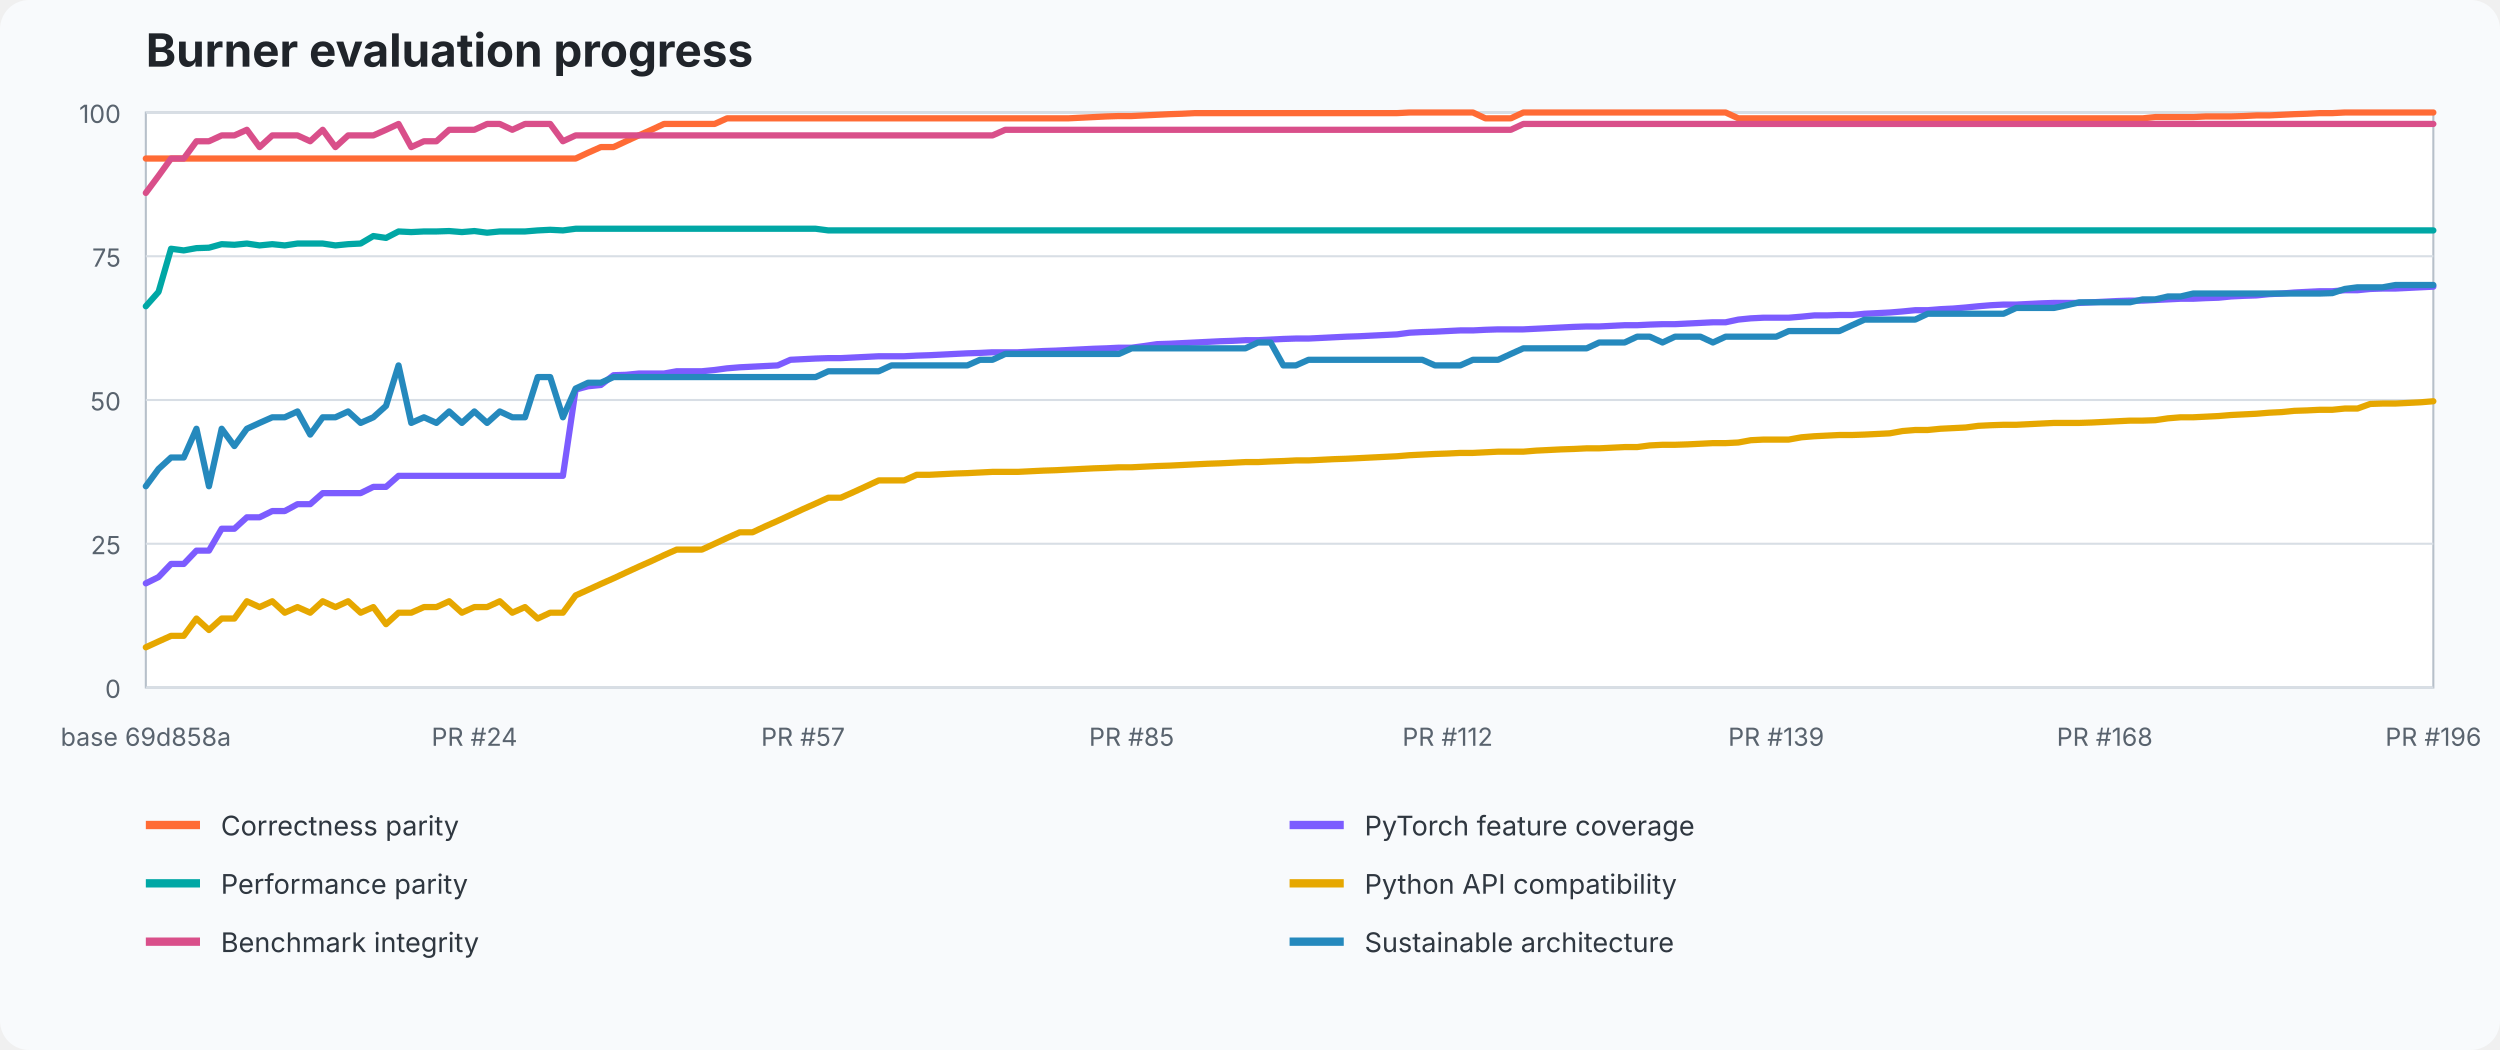
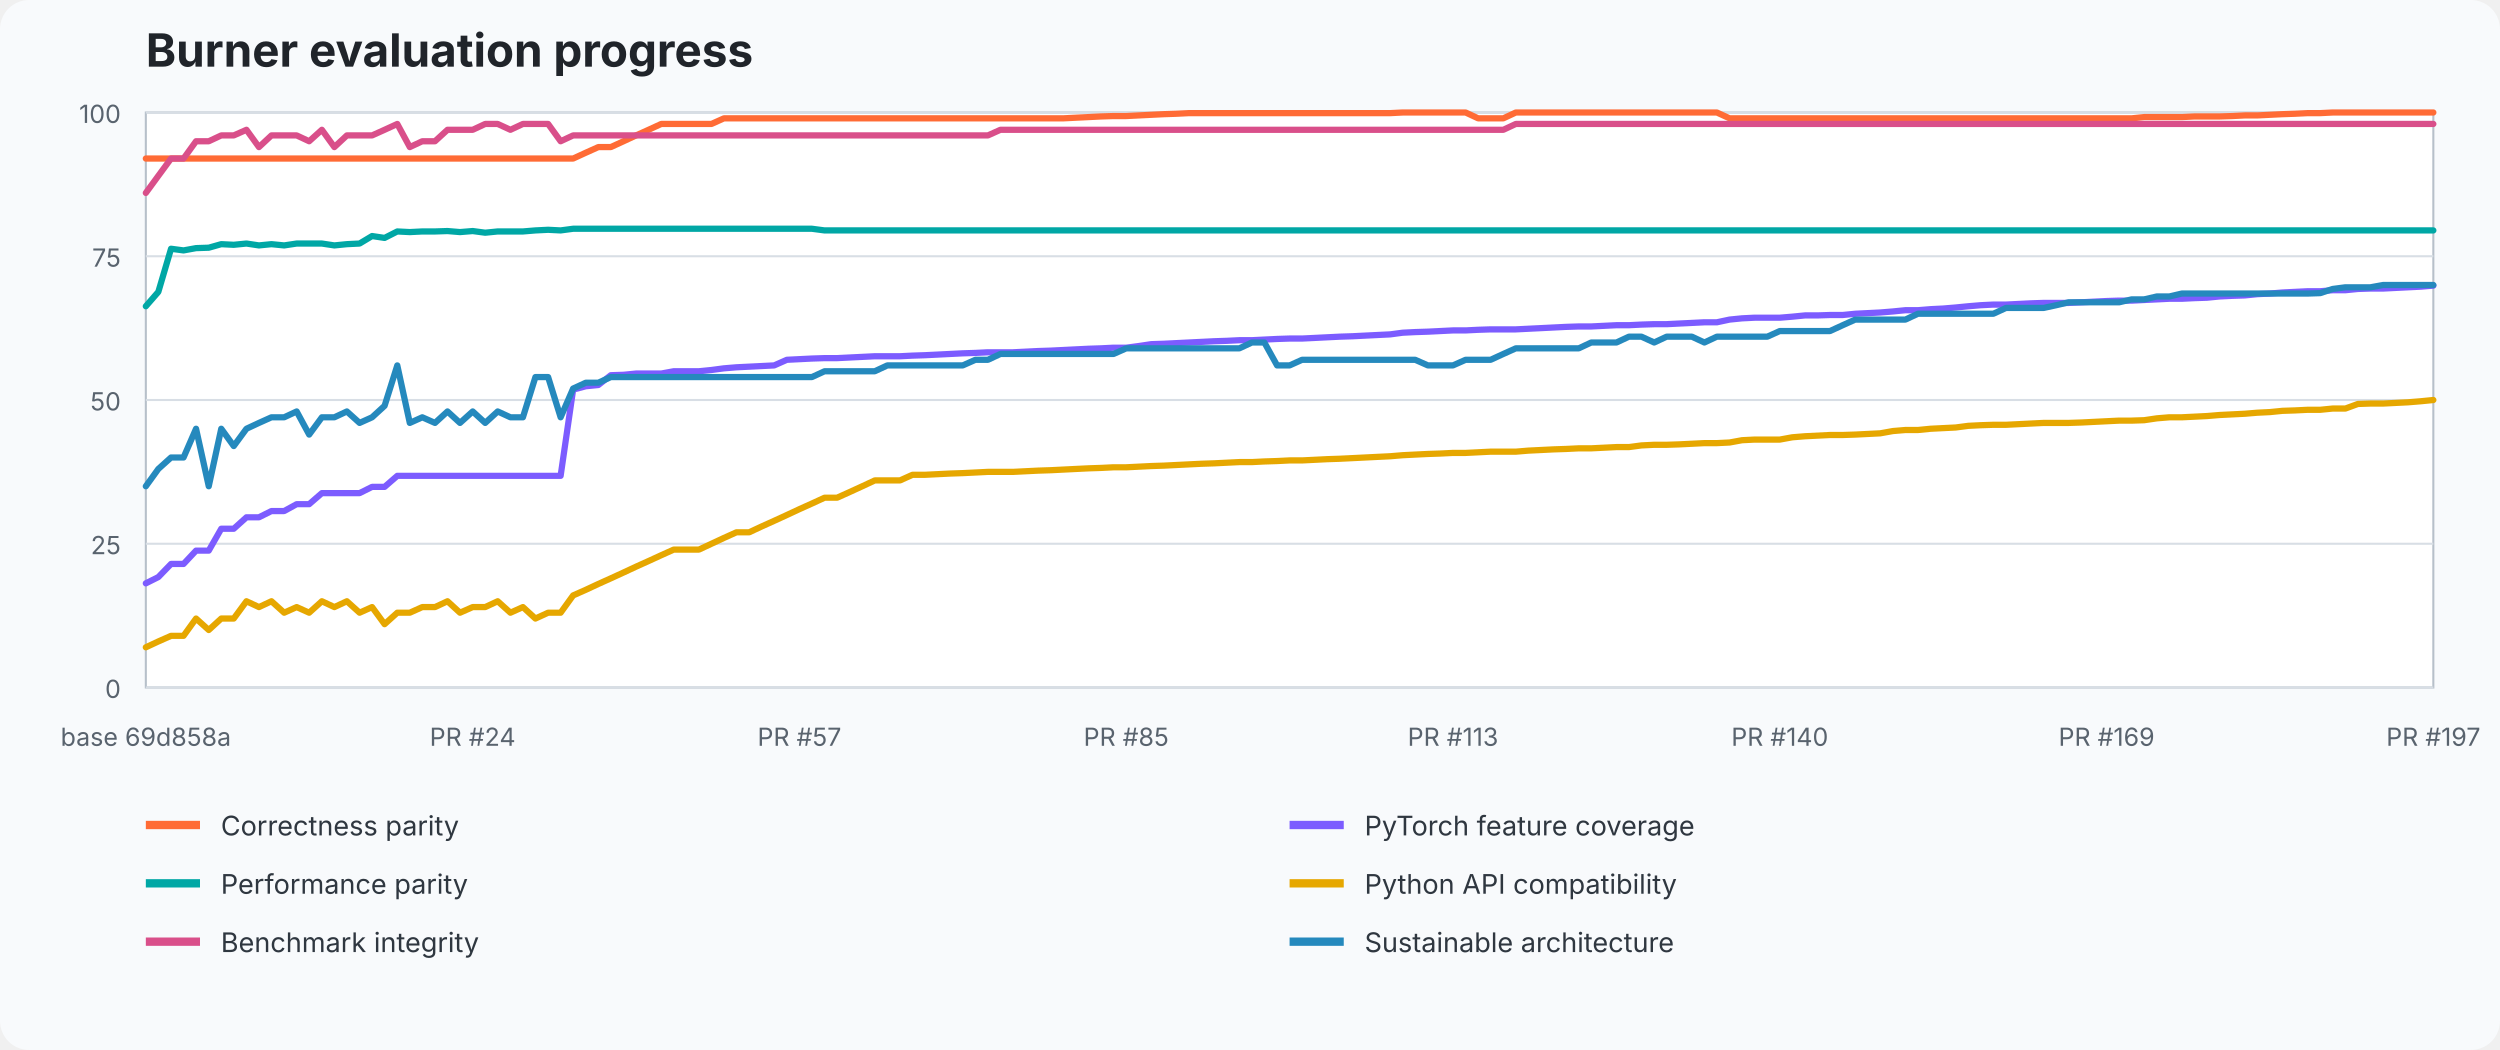
<svg xmlns="http://www.w3.org/2000/svg" width="1200" height="504" viewBox="0 0 1200 504" role="img" aria-labelledby="title desc">
  <style>text{font-family:ui-sans-serif,system-ui,-apple-system,BlinkMacSystemFont,"Segoe UI",sans-serif}.title{font-size:22px;font-weight:700;fill:#20242a}.axis{font-size:12px;fill:#59636e}.legend{font-size:13px;fill:#2f3740}.grid{stroke:#d8dee5;stroke-width:1}.plot{fill:#fff;stroke:#b7c0ca}</style>
  <rect width="100%" height="100%" fill="#f8fafc" rx="14" />
  <text x="70" y="32" class="title">Burner evaluation progress</text>
  <rect x="70" y="54" width="1098" height="276" class="plot" />
  <line x1="70" y1="330" x2="1168" y2="330" class="grid" />
  <text x="58" y="335" text-anchor="end" class="axis">0</text>
  <line x1="70" y1="261" x2="1168" y2="261" class="grid" />
  <text x="58" y="266" text-anchor="end" class="axis">25</text>
  <line x1="70" y1="192" x2="1168" y2="192" class="grid" />
  <text x="58" y="197" text-anchor="end" class="axis">50</text>
  <line x1="70" y1="123" x2="1168" y2="123" class="grid" />
  <text x="58" y="128" text-anchor="end" class="axis">75</text>
  <line x1="70" y1="54" x2="1168" y2="54" class="grid" />
  <text x="58" y="59" text-anchor="end" class="axis">100</text>
-   <polyline points="70.0,76.1 76.1,76.1 82.1,76.1 88.2,76.1 94.3,76.1 100.3,76.1 106.4,76.1 112.5,76.1 118.5,76.1 124.6,76.1 130.7,76.1 136.7,76.1 142.8,76.1 148.9,76.1 154.9,76.1 161.0,76.1 167.1,76.1 173.1,76.1 179.2,76.1 185.3,76.1 191.3,76.1 197.4,76.1 203.5,76.1 209.5,76.1 215.6,76.1 221.7,76.1 227.7,76.1 233.8,76.1 239.9,76.1 245.9,76.1 252.0,76.1 258.1,76.1 264.1,76.1 270.2,76.1 276.3,76.1 282.3,73.3 288.4,70.6 294.5,70.6 300.5,67.8 306.6,65.0 312.7,62.3 318.7,59.5 324.8,59.5 330.9,59.5 336.9,59.5 343.0,59.5 349.0,56.8 355.1,56.8 361.2,56.8 367.2,56.8 373.3,56.8 379.4,56.8 385.4,56.8 391.5,56.8 397.6,56.8 403.6,56.8 409.7,56.8 415.8,56.8 421.8,56.8 427.9,56.8 434.0,56.8 440.0,56.8 446.1,56.8 452.2,56.8 458.2,56.8 464.3,56.8 470.4,56.8 476.4,56.8 482.5,56.8 488.6,56.8 494.6,56.8 500.7,56.8 506.8,56.8 512.8,56.8 518.9,56.5 525.0,56.2 531.0,55.9 537.1,55.7 543.2,55.7 549.2,55.4 555.3,55.1 561.4,54.8 567.4,54.6 573.5,54.3 579.6,54.3 585.6,54.3 591.7,54.3 597.8,54.3 603.8,54.3 609.9,54.3 616.0,54.3 622.0,54.3 628.1,54.3 634.2,54.3 640.2,54.3 646.3,54.3 652.4,54.3 658.4,54.3 664.5,54.3 670.6,54.3 676.6,54.0 682.7,54.0 688.8,54.0 694.8,54.0 700.9,54.0 707.0,54.0 713.0,56.8 719.1,56.8 725.2,56.8 731.2,54.0 737.3,54.0 743.4,54.0 749.4,54.0 755.5,54.0 761.6,54.0 767.6,54.0 773.7,54.0 779.8,54.0 785.8,54.0 791.9,54.0 798.0,54.0 804.0,54.0 810.1,54.0 816.2,54.0 822.2,54.0 828.3,54.0 834.4,56.8 840.4,56.8 846.5,56.8 852.6,56.8 858.6,56.8 864.7,56.8 870.8,56.8 876.8,56.8 882.9,56.8 889.0,56.8 895.0,56.8 901.1,56.8 907.1,56.8 913.2,56.8 919.3,56.8 925.3,56.8 931.4,56.8 937.5,56.8 943.5,56.8 949.6,56.8 955.7,56.8 961.7,56.8 967.8,56.8 973.9,56.8 979.9,56.8 986.0,56.8 992.1,56.8 998.1,56.8 1004.2,56.8 1010.3,56.8 1016.3,56.8 1022.4,56.8 1028.5,56.8 1034.5,56.2 1040.6,56.2 1046.7,56.2 1052.7,56.2 1058.8,55.9 1064.9,55.9 1070.9,55.9 1077.0,55.7 1083.1,55.4 1089.1,55.4 1095.2,55.1 1101.3,54.8 1107.3,54.6 1113.4,54.3 1119.5,54.3 1125.5,54.0 1131.6,54.0 1137.7,54.0 1143.7,54.0 1149.8,54.0 1155.9,54.0 1161.9,54.0 1168.0,54.0" fill="none" stroke="#ff6b35" stroke-width="3" stroke-linejoin="round" stroke-linecap="round" />
-   <polyline points="70.0,280.0 76.1,277.0 82.1,270.7 88.2,270.7 94.3,264.3 100.3,264.3 106.4,253.8 112.5,253.8 118.5,248.3 124.6,248.3 130.7,245.3 136.7,245.3 142.8,242.0 148.9,242.0 154.9,236.7 161.0,236.7 167.1,236.7 173.1,236.7 179.2,233.7 185.3,233.7 191.3,228.4 197.4,228.4 203.5,228.4 209.5,228.4 215.6,228.4 221.7,228.4 227.7,228.4 233.8,228.4 239.9,228.4 245.9,228.4 252.0,228.4 258.1,228.4 264.1,228.4 270.2,228.4 276.3,187.0 282.3,185.4 288.4,184.8 294.5,180.1 300.5,179.9 306.6,179.3 312.7,179.3 318.7,179.3 324.8,178.2 330.9,178.2 336.9,178.2 343.0,177.6 349.0,176.8 355.1,176.3 361.2,176.0 367.2,175.7 373.3,175.4 379.4,172.7 385.4,172.4 391.5,172.1 397.6,171.9 403.6,171.9 409.7,171.6 415.8,171.3 421.8,171.0 427.9,171.0 434.0,171.0 440.0,170.7 446.1,170.5 452.2,170.2 458.2,169.9 464.3,169.6 470.4,169.4 476.4,169.1 482.5,169.1 488.6,169.1 494.6,168.8 500.7,168.5 506.8,168.3 512.8,168.0 518.9,167.7 525.0,167.4 531.0,167.2 537.1,166.9 543.2,166.9 549.2,166.1 555.3,165.2 561.4,165.0 567.4,164.7 573.5,164.4 579.6,164.1 585.6,163.8 591.7,163.6 597.8,163.3 603.8,163.3 609.9,163.0 616.0,162.7 622.0,162.5 628.1,162.5 634.2,162.2 640.2,161.9 646.3,161.6 652.4,161.4 658.4,161.1 664.5,160.8 670.6,160.5 676.6,159.7 682.7,159.4 688.8,159.2 694.8,158.9 700.9,158.6 707.0,158.6 713.0,158.3 719.1,158.1 725.2,158.1 731.2,158.1 737.3,157.8 743.4,157.5 749.4,157.2 755.5,156.9 761.6,156.7 767.6,156.7 773.7,156.4 779.8,156.1 785.8,156.1 791.9,155.8 798.0,155.6 804.0,155.6 810.1,155.3 816.2,155.0 822.2,154.7 828.3,154.7 834.4,153.4 840.4,152.8 846.5,152.5 852.6,152.5 858.6,152.5 864.7,152.0 870.8,151.4 876.8,151.4 882.9,151.2 889.0,151.2 895.0,150.6 901.1,150.3 907.1,150.0 913.2,149.5 919.3,148.9 925.3,148.9 931.4,148.4 937.5,148.1 943.5,147.6 949.6,147.0 955.7,146.5 961.7,146.2 967.8,146.2 973.9,145.9 979.9,145.6 986.0,145.4 992.1,145.4 998.1,145.4 1004.2,145.1 1010.3,144.8 1016.3,144.5 1022.4,144.3 1028.5,144.3 1034.5,144.0 1040.6,143.7 1046.7,143.4 1052.7,143.4 1058.8,143.1 1064.9,142.9 1070.9,142.3 1077.0,142.0 1083.1,141.8 1089.1,141.2 1095.2,140.9 1101.3,140.4 1107.3,140.1 1113.4,139.8 1119.5,139.8 1125.5,139.3 1131.6,139.3 1137.7,138.7 1143.7,138.5 1149.8,138.5 1155.9,138.2 1161.9,137.9 1168.0,137.6" fill="none" stroke="#7c5cff" stroke-width="3" stroke-linejoin="round" stroke-linecap="round" />
-   <polyline points="70.0,147.0 76.1,140.1 82.1,119.4 88.2,120.2 94.3,119.1 100.3,118.9 106.4,117.2 112.5,117.5 118.5,116.9 124.6,117.8 130.7,117.2 136.7,117.8 142.8,116.9 148.9,116.9 154.9,116.9 161.0,117.8 167.1,117.2 173.1,116.9 179.2,113.3 185.3,114.2 191.3,111.1 197.4,111.4 203.5,111.1 209.5,111.1 215.6,110.9 221.7,111.4 227.7,110.9 233.8,111.7 239.9,111.1 245.9,111.1 252.0,111.1 258.1,110.6 264.1,110.3 270.2,110.6 276.3,109.8 282.3,109.8 288.4,109.8 294.5,109.8 300.5,109.8 306.6,109.8 312.7,109.8 318.7,109.8 324.8,109.8 330.9,109.8 336.9,109.8 343.0,109.8 349.0,109.8 355.1,109.8 361.2,109.8 367.2,109.8 373.3,109.8 379.4,109.8 385.4,109.8 391.5,109.8 397.6,110.6 403.6,110.6 409.7,110.6 415.8,110.6 421.8,110.6 427.9,110.6 434.0,110.6 440.0,110.6 446.1,110.6 452.2,110.6 458.2,110.6 464.3,110.6 470.4,110.6 476.4,110.6 482.5,110.6 488.6,110.6 494.6,110.6 500.7,110.6 506.8,110.6 512.8,110.6 518.9,110.6 525.0,110.6 531.0,110.6 537.1,110.6 543.2,110.6 549.2,110.6 555.3,110.6 561.4,110.6 567.4,110.6 573.5,110.6 579.6,110.6 585.6,110.6 591.7,110.6 597.8,110.6 603.8,110.6 609.9,110.6 616.0,110.6 622.0,110.6 628.1,110.6 634.2,110.6 640.2,110.6 646.3,110.6 652.4,110.6 658.4,110.6 664.5,110.6 670.6,110.6 676.6,110.6 682.7,110.6 688.8,110.6 694.8,110.6 700.9,110.6 707.0,110.6 713.0,110.6 719.1,110.6 725.2,110.6 731.2,110.6 737.3,110.6 743.4,110.6 749.4,110.6 755.5,110.6 761.6,110.6 767.6,110.6 773.7,110.6 779.8,110.6 785.8,110.6 791.9,110.6 798.0,110.6 804.0,110.6 810.1,110.6 816.2,110.6 822.2,110.6 828.3,110.6 834.4,110.6 840.4,110.6 846.5,110.6 852.6,110.6 858.6,110.6 864.7,110.6 870.8,110.6 876.8,110.6 882.9,110.6 889.0,110.6 895.0,110.6 901.1,110.6 907.1,110.6 913.2,110.6 919.3,110.6 925.3,110.6 931.4,110.6 937.5,110.6 943.5,110.6 949.6,110.6 955.7,110.6 961.7,110.6 967.8,110.6 973.9,110.6 979.9,110.6 986.0,110.6 992.1,110.6 998.1,110.6 1004.2,110.6 1010.3,110.6 1016.3,110.6 1022.4,110.6 1028.5,110.6 1034.5,110.6 1040.6,110.6 1046.7,110.6 1052.7,110.6 1058.8,110.6 1064.9,110.6 1070.9,110.6 1077.0,110.6 1083.1,110.6 1089.1,110.6 1095.2,110.6 1101.3,110.6 1107.3,110.6 1113.4,110.6 1119.5,110.6 1125.5,110.6 1131.6,110.6 1137.7,110.6 1143.7,110.6 1149.8,110.6 1155.9,110.6 1161.9,110.6 1168.0,110.6" fill="none" stroke="#00a7a5" stroke-width="3" stroke-linejoin="round" stroke-linecap="round" />
-   <polyline points="70.0,310.7 76.1,307.9 82.1,305.2 88.2,305.2 94.3,296.9 100.3,302.4 106.4,296.9 112.5,296.9 118.5,288.6 124.6,291.4 130.7,288.6 136.7,294.1 142.8,291.4 148.9,294.1 154.9,288.6 161.0,291.4 167.1,288.6 173.1,294.1 179.2,291.4 185.3,299.6 191.3,294.1 197.4,294.1 203.5,291.4 209.5,291.4 215.6,288.6 221.7,294.1 227.7,291.4 233.8,291.4 239.9,288.6 245.9,294.1 252.0,291.4 258.1,296.9 264.1,294.1 270.2,294.1 276.3,285.8 282.3,283.1 288.4,280.3 294.5,277.6 300.5,274.8 306.6,272.0 312.7,269.3 318.7,266.5 324.8,263.8 330.9,263.8 336.9,263.8 343.0,261.0 349.0,258.2 355.1,255.5 361.2,255.5 367.2,252.7 373.3,250.0 379.4,247.2 385.4,244.4 391.5,241.7 397.6,238.9 403.6,238.9 409.7,236.2 415.8,233.4 421.8,230.6 427.9,230.6 434.0,230.6 440.0,227.9 446.1,227.9 452.2,227.6 458.2,227.3 464.3,227.1 470.4,226.8 476.4,226.5 482.5,226.5 488.6,226.5 494.6,226.2 500.7,225.9 506.8,225.7 512.8,225.4 518.9,225.1 525.0,224.8 531.0,224.6 537.1,224.3 543.2,224.3 549.2,224.0 555.3,223.7 561.4,223.5 567.4,223.2 573.5,222.9 579.6,222.6 585.6,222.4 591.7,222.1 597.8,221.8 603.8,221.8 609.9,221.5 616.0,221.3 622.0,221.0 628.1,221.0 634.2,220.7 640.2,220.4 646.3,220.2 652.4,219.9 658.4,219.6 664.5,219.3 670.6,219.0 676.6,218.5 682.7,218.2 688.8,217.9 694.8,217.7 700.9,217.4 707.0,217.4 713.0,217.1 719.1,216.8 725.2,216.8 731.2,216.8 737.3,216.3 743.4,216.0 749.4,215.7 755.5,215.5 761.6,215.2 767.6,215.2 773.7,214.9 779.8,214.6 785.8,214.6 791.9,213.8 798.0,213.5 804.0,213.5 810.1,213.3 816.2,213.0 822.2,212.7 828.3,212.7 834.4,212.4 840.4,211.3 846.5,211.0 852.6,211.0 858.6,211.0 864.7,209.9 870.8,209.4 876.8,209.1 882.9,208.8 889.0,208.8 895.0,208.6 901.1,208.3 907.1,208.0 913.2,206.9 919.3,206.4 925.3,206.4 931.4,205.8 937.5,205.5 943.5,205.2 949.6,204.4 955.7,204.1 961.7,203.9 967.8,203.9 973.9,203.6 979.9,203.3 986.0,203.0 992.1,203.0 998.1,203.0 1004.2,202.8 1010.3,202.5 1016.3,202.2 1022.4,201.9 1028.5,201.9 1034.5,201.7 1040.6,200.8 1046.7,200.3 1052.7,200.3 1058.8,200.0 1064.9,199.7 1070.9,199.2 1077.0,198.9 1083.1,198.6 1089.1,198.1 1095.2,197.8 1101.3,197.2 1107.3,197.0 1113.4,196.7 1119.5,196.7 1125.5,196.1 1131.6,196.1 1137.7,193.9 1143.7,193.7 1149.8,193.7 1155.9,193.4 1161.9,193.1 1168.0,192.6" fill="none" stroke="#e6a700" stroke-width="3" stroke-linejoin="round" stroke-linecap="round" />
-   <polyline points="70.0,92.6 76.1,84.4 82.1,76.1 88.2,76.1 94.3,67.8 100.3,67.8 106.4,65.0 112.5,65.0 118.5,62.3 124.6,70.6 130.7,65.0 136.7,65.0 142.8,65.0 148.9,67.8 154.9,62.3 161.0,70.6 167.1,65.0 173.1,65.0 179.2,65.0 185.3,62.3 191.3,59.5 197.4,70.6 203.5,67.8 209.5,67.8 215.6,62.3 221.7,62.3 227.7,62.3 233.8,59.5 239.9,59.5 245.9,62.3 252.0,59.5 258.1,59.5 264.1,59.5 270.2,67.8 276.3,65.0 282.3,65.0 288.4,65.0 294.5,65.0 300.5,65.0 306.6,65.0 312.7,65.0 318.7,65.0 324.8,65.0 330.9,65.0 336.9,65.0 343.0,65.0 349.0,65.0 355.1,65.0 361.2,65.0 367.2,65.0 373.3,65.0 379.4,65.0 385.4,65.0 391.5,65.0 397.6,65.0 403.6,65.0 409.7,65.0 415.8,65.0 421.8,65.0 427.9,65.0 434.0,65.0 440.0,65.0 446.1,65.0 452.2,65.0 458.2,65.0 464.3,65.0 470.4,65.0 476.4,65.0 482.5,62.3 488.6,62.3 494.6,62.3 500.7,62.3 506.8,62.3 512.8,62.3 518.9,62.3 525.0,62.3 531.0,62.3 537.1,62.3 543.2,62.3 549.2,62.3 555.3,62.3 561.4,62.3 567.4,62.3 573.5,62.3 579.6,62.3 585.6,62.3 591.7,62.3 597.8,62.3 603.8,62.3 609.9,62.3 616.0,62.3 622.0,62.3 628.1,62.3 634.2,62.3 640.2,62.3 646.3,62.3 652.4,62.3 658.4,62.3 664.5,62.3 670.6,62.3 676.6,62.3 682.7,62.3 688.8,62.3 694.8,62.3 700.9,62.3 707.0,62.3 713.0,62.3 719.1,62.3 725.2,62.3 731.2,59.5 737.3,59.5 743.4,59.5 749.4,59.5 755.5,59.5 761.6,59.5 767.6,59.5 773.7,59.5 779.8,59.5 785.8,59.5 791.9,59.5 798.0,59.5 804.0,59.5 810.1,59.5 816.2,59.5 822.2,59.5 828.3,59.5 834.4,59.5 840.4,59.5 846.5,59.5 852.6,59.5 858.6,59.5 864.7,59.5 870.8,59.5 876.8,59.5 882.9,59.5 889.0,59.5 895.0,59.5 901.1,59.5 907.1,59.5 913.2,59.5 919.3,59.5 925.3,59.5 931.4,59.5 937.5,59.5 943.5,59.5 949.6,59.5 955.7,59.5 961.7,59.5 967.8,59.5 973.9,59.5 979.9,59.5 986.0,59.5 992.1,59.5 998.1,59.5 1004.2,59.5 1010.3,59.5 1016.3,59.5 1022.4,59.5 1028.5,59.5 1034.5,59.5 1040.6,59.5 1046.7,59.5 1052.7,59.5 1058.8,59.5 1064.9,59.5 1070.9,59.5 1077.0,59.5 1083.1,59.5 1089.1,59.5 1095.2,59.5 1101.3,59.5 1107.3,59.5 1113.4,59.5 1119.5,59.5 1125.5,59.5 1131.6,59.5 1137.7,59.5 1143.7,59.5 1149.8,59.5 1155.9,59.5 1161.9,59.5 1168.0,59.5" fill="none" stroke="#d94f8a" stroke-width="3" stroke-linejoin="round" stroke-linecap="round" />
-   <polyline points="70.0,233.4 76.1,225.1 82.1,219.6 88.2,219.6 94.3,205.8 100.3,233.4 106.4,205.8 112.5,214.1 118.5,205.8 124.6,203.0 130.7,200.3 136.7,200.3 142.8,197.5 148.9,208.6 154.9,200.3 161.0,200.3 167.1,197.5 173.1,203.0 179.2,200.3 185.3,194.8 191.3,175.4 197.4,203.0 203.5,200.3 209.5,203.0 215.6,197.5 221.7,203.0 227.7,197.5 233.8,203.0 239.9,197.5 245.9,200.3 252.0,200.3 258.1,181.0 264.1,181.0 270.2,200.3 276.3,186.5 282.3,183.7 288.4,183.7 294.5,181.0 300.5,181.0 306.6,181.0 312.7,181.0 318.7,181.0 324.8,181.0 330.9,181.0 336.9,181.0 343.0,181.0 349.0,181.0 355.1,181.0 361.2,181.0 367.2,181.0 373.3,181.0 379.4,181.0 385.4,181.0 391.5,181.0 397.6,178.2 403.6,178.2 409.7,178.2 415.8,178.2 421.8,178.2 427.9,175.4 434.0,175.4 440.0,175.4 446.1,175.4 452.2,175.4 458.2,175.4 464.3,175.4 470.4,172.7 476.4,172.7 482.5,169.9 488.6,169.9 494.6,169.9 500.7,169.9 506.8,169.9 512.8,169.9 518.9,169.9 525.0,169.9 531.0,169.9 537.1,169.9 543.2,167.2 549.2,167.2 555.3,167.2 561.4,167.2 567.4,167.2 573.5,167.2 579.6,167.2 585.6,167.2 591.7,167.2 597.8,167.2 603.8,164.4 609.9,164.4 616.0,175.4 622.0,175.4 628.1,172.7 634.2,172.7 640.2,172.7 646.3,172.7 652.4,172.7 658.4,172.7 664.5,172.7 670.6,172.7 676.6,172.7 682.7,172.7 688.8,175.4 694.8,175.4 700.9,175.4 707.0,172.7 713.0,172.7 719.1,172.7 725.2,169.9 731.2,167.2 737.3,167.2 743.4,167.2 749.4,167.2 755.5,167.2 761.6,167.2 767.6,164.4 773.7,164.4 779.8,164.4 785.8,161.6 791.9,161.6 798.0,164.4 804.0,161.6 810.1,161.6 816.2,161.6 822.2,164.4 828.3,161.6 834.4,161.6 840.4,161.6 846.5,161.6 852.6,161.6 858.6,158.9 864.7,158.9 870.8,158.9 876.8,158.9 882.9,158.9 889.0,156.1 895.0,153.4 901.1,153.4 907.1,153.4 913.2,153.4 919.3,153.4 925.3,150.6 931.4,150.6 937.5,150.6 943.5,150.6 949.6,150.6 955.7,150.6 961.7,150.6 967.8,147.8 973.9,147.8 979.9,147.8 986.0,147.8 992.1,146.5 998.1,145.1 1004.2,145.1 1010.3,145.1 1016.3,145.1 1022.4,145.1 1028.5,143.7 1034.5,143.7 1040.6,142.3 1046.7,142.3 1052.7,140.9 1058.8,140.9 1064.9,140.9 1070.9,140.9 1077.0,140.9 1083.1,140.9 1089.1,140.9 1095.2,140.9 1101.3,140.9 1107.3,140.9 1113.4,140.9 1119.5,140.7 1125.5,138.7 1131.6,137.9 1137.7,137.9 1143.7,137.9 1149.8,136.8 1155.9,136.8 1161.9,136.8 1168.0,136.8" fill="none" stroke="#2589bd" stroke-width="3" stroke-linejoin="round" stroke-linecap="round" />
+   <polyline points="70.0,76.1 76.0,76.1 82.1,76.1 88.1,76.1 94.1,76.1 100.2,76.1 106.2,76.1 112.2,76.1 118.3,76.1 124.3,76.1 130.3,76.1 136.4,76.1 142.4,76.1 148.4,76.1 154.5,76.1 160.5,76.1 166.5,76.1 172.6,76.1 178.6,76.1 184.6,76.1 190.7,76.1 196.7,76.1 202.7,76.1 208.8,76.1 214.8,76.1 220.8,76.1 226.9,76.1 232.9,76.1 238.9,76.1 245.0,76.1 251.0,76.1 257.0,76.1 263.1,76.1 269.1,76.1 275.1,76.1 281.2,73.3 287.2,70.6 293.2,70.6 299.3,67.8 305.3,65.0 311.3,62.3 317.4,59.5 323.4,59.5 329.4,59.5 335.5,59.5 341.5,59.5 347.5,56.8 353.5,56.8 359.6,56.8 365.6,56.8 371.6,56.8 377.7,56.8 383.7,56.8 389.7,56.8 395.8,56.8 401.8,56.8 407.8,56.8 413.9,56.8 419.9,56.8 425.9,56.8 432.0,56.8 438.0,56.8 444.0,56.8 450.1,56.8 456.1,56.8 462.1,56.8 468.2,56.8 474.2,56.8 480.2,56.8 486.3,56.8 492.3,56.8 498.3,56.8 504.4,56.8 510.4,56.8 516.4,56.5 522.5,56.2 528.5,55.9 534.5,55.7 540.6,55.7 546.6,55.4 552.6,55.1 558.7,54.8 564.7,54.6 570.7,54.3 576.8,54.3 582.8,54.3 588.8,54.3 594.9,54.3 600.9,54.3 606.9,54.3 613.0,54.3 619.0,54.3 625.0,54.3 631.1,54.3 637.1,54.3 643.1,54.3 649.2,54.3 655.2,54.3 661.2,54.3 667.3,54.3 673.3,54.0 679.3,54.0 685.4,54.0 691.4,54.0 697.4,54.0 703.5,54.0 709.5,56.8 715.5,56.8 721.6,56.8 727.6,54.0 733.6,54.0 739.7,54.0 745.7,54.0 751.7,54.0 757.8,54.0 763.8,54.0 769.8,54.0 775.9,54.0 781.9,54.0 787.9,54.0 794.0,54.0 800.0,54.0 806.0,54.0 812.1,54.0 818.1,54.0 824.1,54.0 830.2,56.8 836.2,56.8 842.2,56.8 848.3,56.8 854.3,56.8 860.3,56.8 866.4,56.8 872.4,56.8 878.4,56.8 884.5,56.8 890.5,56.8 896.5,56.8 902.5,56.8 908.6,56.8 914.6,56.8 920.6,56.8 926.7,56.8 932.7,56.8 938.7,56.8 944.8,56.8 950.8,56.8 956.8,56.8 962.9,56.8 968.9,56.8 974.9,56.8 981.0,56.8 987.0,56.8 993.0,56.8 999.1,56.8 1005.1,56.8 1011.1,56.8 1017.2,56.8 1023.2,56.8 1029.2,56.2 1035.3,56.2 1041.3,56.2 1047.3,56.2 1053.4,55.9 1059.4,55.9 1065.4,55.9 1071.5,55.7 1077.5,55.4 1083.5,55.4 1089.6,55.1 1095.6,54.8 1101.6,54.6 1107.7,54.3 1113.7,54.3 1119.7,54.0 1125.8,54.0 1131.8,54.0 1137.8,54.0 1143.9,54.0 1149.9,54.0 1155.9,54.0 1162.0,54.0 1168.0,54.0" fill="none" stroke="#ff6b35" stroke-width="3" stroke-linejoin="round" stroke-linecap="round" />
+   <polyline points="70.0,280.0 76.0,277.0 82.1,270.7 88.1,270.7 94.1,264.3 100.2,264.3 106.2,253.8 112.2,253.8 118.3,248.3 124.3,248.3 130.3,245.3 136.4,245.3 142.4,242.0 148.4,242.0 154.5,236.7 160.5,236.7 166.5,236.7 172.6,236.7 178.6,233.7 184.6,233.7 190.7,228.4 196.7,228.4 202.7,228.4 208.8,228.4 214.8,228.4 220.8,228.4 226.9,228.4 232.9,228.4 238.9,228.4 245.0,228.4 251.0,228.4 257.0,228.4 263.1,228.4 269.1,228.4 275.1,187.0 281.2,185.4 287.2,184.8 293.2,180.1 299.3,179.9 305.3,179.3 311.3,179.3 317.4,179.3 323.4,178.2 329.4,178.2 335.5,178.2 341.5,177.6 347.5,176.8 353.5,176.3 359.6,176.0 365.6,175.7 371.6,175.4 377.7,172.7 383.7,172.4 389.7,172.1 395.8,171.9 401.8,171.9 407.8,171.6 413.9,171.3 419.9,171.0 425.9,171.0 432.0,171.0 438.0,170.7 444.0,170.5 450.1,170.2 456.1,169.9 462.1,169.6 468.2,169.4 474.2,169.1 480.2,169.1 486.3,169.1 492.3,168.8 498.3,168.5 504.4,168.3 510.4,168.0 516.4,167.7 522.5,167.4 528.5,167.2 534.5,166.9 540.6,166.9 546.6,166.1 552.6,165.2 558.7,165.0 564.7,164.7 570.7,164.4 576.8,164.1 582.8,163.8 588.8,163.6 594.9,163.3 600.9,163.3 606.9,163.0 613.0,162.7 619.0,162.5 625.0,162.5 631.1,162.2 637.1,161.9 643.1,161.6 649.2,161.4 655.2,161.1 661.2,160.8 667.3,160.5 673.3,159.7 679.3,159.4 685.4,159.2 691.4,158.9 697.4,158.6 703.5,158.6 709.5,158.3 715.5,158.1 721.6,158.1 727.6,158.1 733.6,157.8 739.7,157.5 745.7,157.2 751.7,156.9 757.8,156.7 763.8,156.7 769.8,156.4 775.9,156.1 781.9,156.1 787.9,155.8 794.0,155.6 800.0,155.6 806.0,155.3 812.1,155.0 818.1,154.7 824.1,154.7 830.2,153.4 836.2,152.8 842.2,152.5 848.3,152.5 854.3,152.5 860.3,152.0 866.4,151.4 872.4,151.4 878.4,151.2 884.5,151.2 890.5,150.6 896.5,150.3 902.5,150.0 908.6,149.5 914.6,148.9 920.6,148.9 926.7,148.4 932.7,148.1 938.7,147.6 944.8,147.0 950.8,146.5 956.8,146.2 962.9,146.2 968.9,145.9 974.9,145.6 981.0,145.4 987.0,145.4 993.0,145.4 999.1,145.1 1005.1,144.8 1011.1,144.5 1017.2,144.3 1023.2,144.3 1029.2,144.0 1035.3,143.7 1041.3,143.4 1047.3,143.4 1053.4,143.1 1059.4,142.9 1065.4,142.3 1071.5,142.0 1077.5,141.8 1083.5,141.2 1089.6,140.9 1095.6,140.4 1101.6,140.1 1107.7,139.8 1113.7,139.8 1119.7,139.3 1125.8,139.3 1131.8,138.7 1137.8,138.5 1143.9,138.5 1149.9,138.2 1155.9,137.9 1162.0,137.6 1168.0,137.1" fill="none" stroke="#7c5cff" stroke-width="3" stroke-linejoin="round" stroke-linecap="round" />
+   <polyline points="70.0,147.0 76.0,140.1 82.1,119.4 88.1,120.2 94.1,119.1 100.2,118.9 106.2,117.2 112.2,117.5 118.3,116.9 124.3,117.8 130.3,117.2 136.4,117.8 142.4,116.9 148.4,116.9 154.5,116.9 160.5,117.8 166.5,117.2 172.6,116.9 178.6,113.3 184.6,114.2 190.7,111.1 196.7,111.4 202.7,111.1 208.8,111.1 214.8,110.9 220.8,111.4 226.9,110.9 232.9,111.7 238.9,111.1 245.0,111.1 251.0,111.1 257.0,110.6 263.1,110.3 269.1,110.6 275.1,109.8 281.2,109.8 287.2,109.8 293.2,109.8 299.3,109.8 305.3,109.8 311.3,109.8 317.4,109.8 323.4,109.8 329.4,109.8 335.5,109.8 341.5,109.8 347.5,109.8 353.5,109.8 359.6,109.8 365.6,109.8 371.6,109.8 377.7,109.8 383.7,109.8 389.7,109.8 395.8,110.6 401.8,110.6 407.8,110.6 413.9,110.6 419.9,110.6 425.9,110.6 432.0,110.6 438.0,110.6 444.0,110.6 450.1,110.6 456.1,110.6 462.1,110.6 468.2,110.6 474.2,110.6 480.2,110.6 486.3,110.6 492.3,110.6 498.3,110.6 504.4,110.6 510.4,110.6 516.4,110.6 522.5,110.6 528.5,110.6 534.5,110.6 540.6,110.6 546.6,110.6 552.6,110.6 558.7,110.6 564.7,110.6 570.7,110.6 576.8,110.6 582.8,110.6 588.8,110.6 594.9,110.6 600.9,110.6 606.9,110.6 613.0,110.6 619.0,110.6 625.0,110.6 631.1,110.6 637.1,110.6 643.1,110.6 649.2,110.6 655.2,110.6 661.2,110.6 667.3,110.6 673.3,110.6 679.3,110.6 685.4,110.6 691.4,110.6 697.4,110.6 703.5,110.6 709.5,110.6 715.5,110.6 721.6,110.6 727.6,110.6 733.6,110.6 739.7,110.6 745.7,110.6 751.7,110.6 757.8,110.6 763.8,110.6 769.8,110.6 775.9,110.6 781.9,110.6 787.9,110.6 794.0,110.6 800.0,110.6 806.0,110.6 812.1,110.6 818.1,110.6 824.1,110.6 830.2,110.6 836.2,110.6 842.2,110.6 848.3,110.6 854.3,110.6 860.3,110.6 866.4,110.6 872.4,110.6 878.4,110.6 884.5,110.6 890.5,110.6 896.5,110.6 902.5,110.6 908.6,110.6 914.6,110.6 920.6,110.6 926.7,110.6 932.7,110.6 938.7,110.6 944.8,110.6 950.8,110.6 956.8,110.6 962.9,110.6 968.9,110.6 974.9,110.6 981.0,110.6 987.0,110.6 993.0,110.6 999.1,110.6 1005.1,110.6 1011.1,110.6 1017.2,110.6 1023.2,110.6 1029.2,110.6 1035.3,110.6 1041.3,110.6 1047.3,110.6 1053.4,110.6 1059.4,110.6 1065.4,110.6 1071.5,110.6 1077.5,110.6 1083.5,110.6 1089.6,110.6 1095.6,110.6 1101.6,110.6 1107.7,110.6 1113.7,110.6 1119.7,110.6 1125.8,110.6 1131.8,110.6 1137.8,110.6 1143.9,110.6 1149.9,110.6 1155.9,110.6 1162.0,110.6 1168.0,110.6" fill="none" stroke="#00a7a5" stroke-width="3" stroke-linejoin="round" stroke-linecap="round" />
+   <polyline points="70.0,310.7 76.0,307.9 82.1,305.2 88.1,305.2 94.1,296.9 100.2,302.4 106.2,296.9 112.2,296.9 118.3,288.6 124.3,291.4 130.3,288.6 136.4,294.1 142.4,291.4 148.4,294.1 154.5,288.6 160.5,291.4 166.5,288.6 172.6,294.1 178.6,291.4 184.6,299.6 190.7,294.1 196.7,294.1 202.7,291.4 208.8,291.4 214.8,288.6 220.8,294.1 226.9,291.4 232.9,291.4 238.9,288.6 245.0,294.1 251.0,291.4 257.0,296.9 263.1,294.1 269.1,294.1 275.1,285.8 281.2,283.1 287.2,280.3 293.2,277.6 299.3,274.8 305.3,272.0 311.3,269.3 317.4,266.5 323.4,263.8 329.4,263.8 335.5,263.8 341.5,261.0 347.5,258.2 353.5,255.5 359.6,255.5 365.6,252.7 371.6,250.0 377.7,247.2 383.7,244.4 389.7,241.7 395.8,238.9 401.8,238.9 407.8,236.2 413.9,233.4 419.9,230.6 425.9,230.6 432.0,230.6 438.0,227.9 444.0,227.9 450.1,227.6 456.1,227.3 462.1,227.1 468.2,226.8 474.2,226.5 480.2,226.5 486.3,226.5 492.3,226.2 498.3,225.9 504.4,225.7 510.4,225.4 516.4,225.1 522.5,224.8 528.5,224.6 534.5,224.3 540.6,224.3 546.6,224.0 552.6,223.7 558.7,223.5 564.7,223.2 570.7,222.9 576.8,222.6 582.8,222.4 588.8,222.1 594.9,221.8 600.9,221.8 606.9,221.5 613.0,221.3 619.0,221.0 625.0,221.0 631.1,220.7 637.1,220.4 643.1,220.2 649.2,219.9 655.2,219.6 661.2,219.3 667.3,219.0 673.3,218.5 679.3,218.2 685.4,217.9 691.4,217.7 697.4,217.4 703.5,217.4 709.5,217.1 715.5,216.8 721.6,216.8 727.6,216.8 733.6,216.3 739.7,216.0 745.7,215.7 751.7,215.5 757.8,215.2 763.8,215.2 769.8,214.9 775.9,214.6 781.9,214.6 787.9,213.8 794.0,213.5 800.0,213.5 806.0,213.3 812.1,213.0 818.1,212.7 824.1,212.7 830.2,212.4 836.2,211.3 842.2,211.0 848.3,211.0 854.3,211.0 860.3,209.9 866.4,209.4 872.4,209.1 878.4,208.8 884.5,208.8 890.5,208.6 896.5,208.3 902.5,208.0 908.6,206.9 914.6,206.4 920.6,206.4 926.7,205.8 932.7,205.5 938.7,205.2 944.8,204.4 950.8,204.1 956.8,203.9 962.9,203.9 968.9,203.6 974.9,203.3 981.0,203.0 987.0,203.0 993.0,203.0 999.1,202.8 1005.1,202.5 1011.1,202.2 1017.2,201.9 1023.2,201.9 1029.2,201.7 1035.3,200.8 1041.3,200.3 1047.3,200.3 1053.4,200.0 1059.4,199.7 1065.4,199.2 1071.5,198.9 1077.5,198.6 1083.5,198.1 1089.6,197.8 1095.6,197.2 1101.6,197.0 1107.7,196.7 1113.7,196.7 1119.7,196.1 1125.8,196.1 1131.8,193.9 1137.8,193.7 1143.9,193.7 1149.9,193.4 1155.9,193.1 1162.0,192.6 1168.0,192.0" fill="none" stroke="#e6a700" stroke-width="3" stroke-linejoin="round" stroke-linecap="round" />
+   <polyline points="70.0,92.6 76.0,84.4 82.1,76.1 88.1,76.1 94.1,67.8 100.2,67.8 106.2,65.0 112.2,65.0 118.3,62.3 124.3,70.6 130.3,65.0 136.4,65.0 142.4,65.0 148.4,67.8 154.5,62.3 160.5,70.6 166.5,65.0 172.6,65.0 178.6,65.0 184.6,62.3 190.7,59.5 196.7,70.6 202.7,67.8 208.8,67.8 214.8,62.3 220.8,62.3 226.9,62.3 232.9,59.5 238.9,59.5 245.0,62.3 251.0,59.5 257.0,59.5 263.1,59.5 269.1,67.8 275.1,65.0 281.2,65.0 287.2,65.0 293.2,65.0 299.3,65.0 305.3,65.0 311.3,65.0 317.4,65.0 323.4,65.0 329.4,65.0 335.5,65.0 341.5,65.0 347.5,65.0 353.5,65.0 359.6,65.0 365.6,65.0 371.6,65.0 377.7,65.0 383.7,65.0 389.7,65.0 395.8,65.0 401.8,65.0 407.8,65.0 413.9,65.0 419.9,65.0 425.9,65.0 432.0,65.0 438.0,65.0 444.0,65.0 450.1,65.0 456.1,65.0 462.1,65.0 468.2,65.0 474.2,65.0 480.2,62.3 486.3,62.3 492.3,62.3 498.3,62.3 504.4,62.3 510.4,62.3 516.4,62.3 522.5,62.3 528.5,62.3 534.5,62.3 540.6,62.3 546.6,62.3 552.6,62.3 558.7,62.3 564.7,62.3 570.7,62.3 576.8,62.3 582.8,62.3 588.8,62.3 594.9,62.3 600.9,62.3 606.9,62.3 613.0,62.3 619.0,62.3 625.0,62.3 631.1,62.3 637.1,62.3 643.1,62.3 649.2,62.3 655.2,62.3 661.2,62.3 667.3,62.3 673.3,62.3 679.3,62.3 685.4,62.3 691.4,62.3 697.4,62.3 703.5,62.3 709.5,62.3 715.5,62.3 721.6,62.3 727.6,59.5 733.6,59.5 739.7,59.5 745.7,59.5 751.7,59.5 757.8,59.5 763.8,59.5 769.8,59.5 775.9,59.5 781.9,59.5 787.9,59.5 794.0,59.5 800.0,59.5 806.0,59.5 812.1,59.5 818.1,59.5 824.1,59.5 830.2,59.5 836.2,59.5 842.2,59.5 848.3,59.5 854.3,59.5 860.3,59.5 866.4,59.5 872.4,59.5 878.4,59.5 884.5,59.5 890.5,59.5 896.5,59.5 902.5,59.5 908.6,59.5 914.6,59.5 920.6,59.5 926.7,59.5 932.7,59.5 938.7,59.5 944.8,59.5 950.8,59.5 956.8,59.5 962.9,59.5 968.9,59.5 974.9,59.5 981.0,59.5 987.0,59.5 993.0,59.5 999.1,59.5 1005.1,59.5 1011.1,59.5 1017.2,59.5 1023.2,59.5 1029.2,59.5 1035.3,59.5 1041.3,59.5 1047.3,59.5 1053.4,59.5 1059.4,59.5 1065.4,59.5 1071.5,59.5 1077.5,59.5 1083.5,59.5 1089.6,59.5 1095.6,59.5 1101.6,59.5 1107.7,59.5 1113.7,59.5 1119.7,59.5 1125.8,59.5 1131.8,59.5 1137.8,59.5 1143.9,59.5 1149.9,59.5 1155.9,59.5 1162.0,59.5 1168.0,59.5" fill="none" stroke="#d94f8a" stroke-width="3" stroke-linejoin="round" stroke-linecap="round" />
+   <polyline points="70.0,233.4 76.0,225.1 82.1,219.6 88.1,219.6 94.1,205.8 100.2,233.4 106.2,205.8 112.2,214.1 118.3,205.8 124.3,203.0 130.3,200.3 136.4,200.3 142.4,197.5 148.4,208.6 154.5,200.3 160.5,200.3 166.5,197.5 172.6,203.0 178.6,200.3 184.6,194.8 190.7,175.4 196.7,203.0 202.7,200.3 208.8,203.0 214.8,197.5 220.8,203.0 226.9,197.5 232.9,203.0 238.9,197.5 245.0,200.3 251.0,200.3 257.0,181.0 263.1,181.0 269.1,200.3 275.1,186.5 281.2,183.7 287.2,183.7 293.2,181.0 299.3,181.0 305.3,181.0 311.3,181.0 317.4,181.0 323.4,181.0 329.4,181.0 335.5,181.0 341.5,181.0 347.5,181.0 353.5,181.0 359.6,181.0 365.6,181.0 371.6,181.0 377.7,181.0 383.7,181.0 389.7,181.0 395.8,178.2 401.8,178.2 407.8,178.2 413.9,178.2 419.9,178.2 425.9,175.4 432.0,175.4 438.0,175.4 444.0,175.4 450.1,175.4 456.1,175.4 462.1,175.4 468.2,172.7 474.2,172.7 480.2,169.9 486.3,169.9 492.3,169.9 498.3,169.9 504.4,169.9 510.4,169.9 516.4,169.9 522.5,169.9 528.5,169.9 534.5,169.9 540.6,167.2 546.6,167.2 552.6,167.2 558.7,167.2 564.7,167.2 570.7,167.2 576.8,167.2 582.8,167.2 588.8,167.2 594.9,167.2 600.9,164.4 606.9,164.4 613.0,175.4 619.0,175.4 625.0,172.7 631.1,172.7 637.1,172.7 643.1,172.7 649.2,172.7 655.2,172.7 661.2,172.7 667.3,172.7 673.3,172.7 679.3,172.7 685.4,175.4 691.4,175.4 697.4,175.4 703.5,172.7 709.5,172.7 715.5,172.7 721.6,169.9 727.6,167.2 733.6,167.2 739.7,167.2 745.7,167.2 751.7,167.2 757.8,167.2 763.8,164.4 769.8,164.4 775.9,164.4 781.9,161.6 787.9,161.6 794.0,164.4 800.0,161.6 806.0,161.6 812.1,161.6 818.1,164.4 824.1,161.6 830.2,161.6 836.2,161.6 842.2,161.6 848.3,161.6 854.3,158.9 860.3,158.9 866.4,158.9 872.4,158.9 878.4,158.9 884.5,156.1 890.5,153.4 896.5,153.4 902.5,153.4 908.6,153.4 914.6,153.4 920.6,150.6 926.7,150.6 932.7,150.6 938.7,150.6 944.8,150.6 950.8,150.6 956.8,150.6 962.9,147.8 968.9,147.8 974.9,147.8 981.0,147.8 987.0,146.5 993.0,145.1 999.1,145.1 1005.1,145.1 1011.1,145.1 1017.2,145.1 1023.2,143.7 1029.2,143.7 1035.3,142.3 1041.3,142.3 1047.3,140.9 1053.4,140.9 1059.4,140.9 1065.4,140.9 1071.5,140.9 1077.5,140.9 1083.5,140.9 1089.6,140.9 1095.6,140.9 1101.6,140.9 1107.7,140.9 1113.7,140.7 1119.7,138.7 1125.8,137.9 1131.8,137.9 1137.8,137.9 1143.9,136.8 1149.9,136.8 1155.9,136.8 1162.0,136.8 1168.0,136.8" fill="none" stroke="#2589bd" stroke-width="3" stroke-linejoin="round" stroke-linecap="round" />
  <text x="70" y="358" text-anchor="middle" class="axis">base 69d858a</text>
-   <text x="227.724" y="358" text-anchor="middle" class="axis">PR #24</text>
-   <text x="385.448" y="358" text-anchor="middle" class="axis">PR #57</text>
-   <text x="543.171" y="358" text-anchor="middle" class="axis">PR #85</text>
-   <text x="694.829" y="358" text-anchor="middle" class="axis">PR #112</text>
-   <text x="852.552" y="358" text-anchor="middle" class="axis">PR #139</text>
-   <text x="1010.276" y="358" text-anchor="middle" class="axis">PR #168</text>
-   <text x="1168" y="358" text-anchor="middle" class="axis">PR #196</text>
+   <text x="226.857" y="358" text-anchor="middle" class="axis">PR #24</text>
+   <text x="383.714" y="358" text-anchor="middle" class="axis">PR #57</text>
+   <text x="540.571" y="358" text-anchor="middle" class="axis">PR #85</text>
+   <text x="697.429" y="358" text-anchor="middle" class="axis">PR #113</text>
+   <text x="854.286" y="358" text-anchor="middle" class="axis">PR #140</text>
+   <text x="1011.143" y="358" text-anchor="middle" class="axis">PR #169</text>
+   <text x="1168" y="358" text-anchor="middle" class="axis">PR #197</text>
  <line x1="70" y1="396" x2="96" y2="396" stroke="#ff6b35" stroke-width="4" />
  <text x="106" y="401" class="legend">Correctness parity</text>
  <line x1="619" y1="396" x2="645" y2="396" stroke="#7c5cff" stroke-width="4" />
  <text x="655" y="401" class="legend">PyTorch feature coverage</text>
  <line x1="70" y1="424" x2="96" y2="424" stroke="#00a7a5" stroke-width="4" />
  <text x="106" y="429" class="legend">Performance parity</text>
  <line x1="619" y1="424" x2="645" y2="424" stroke="#e6a700" stroke-width="4" />
  <text x="655" y="429" class="legend">Python API compatibility</text>
  <line x1="70" y1="452" x2="96" y2="452" stroke="#d94f8a" stroke-width="4" />
  <text x="106" y="457" class="legend">Benchmark integrity</text>
  <line x1="619" y1="452" x2="645" y2="452" stroke="#2589bd" stroke-width="4" />
  <text x="655" y="457" class="legend">Sustainable architecture</text>
</svg>
